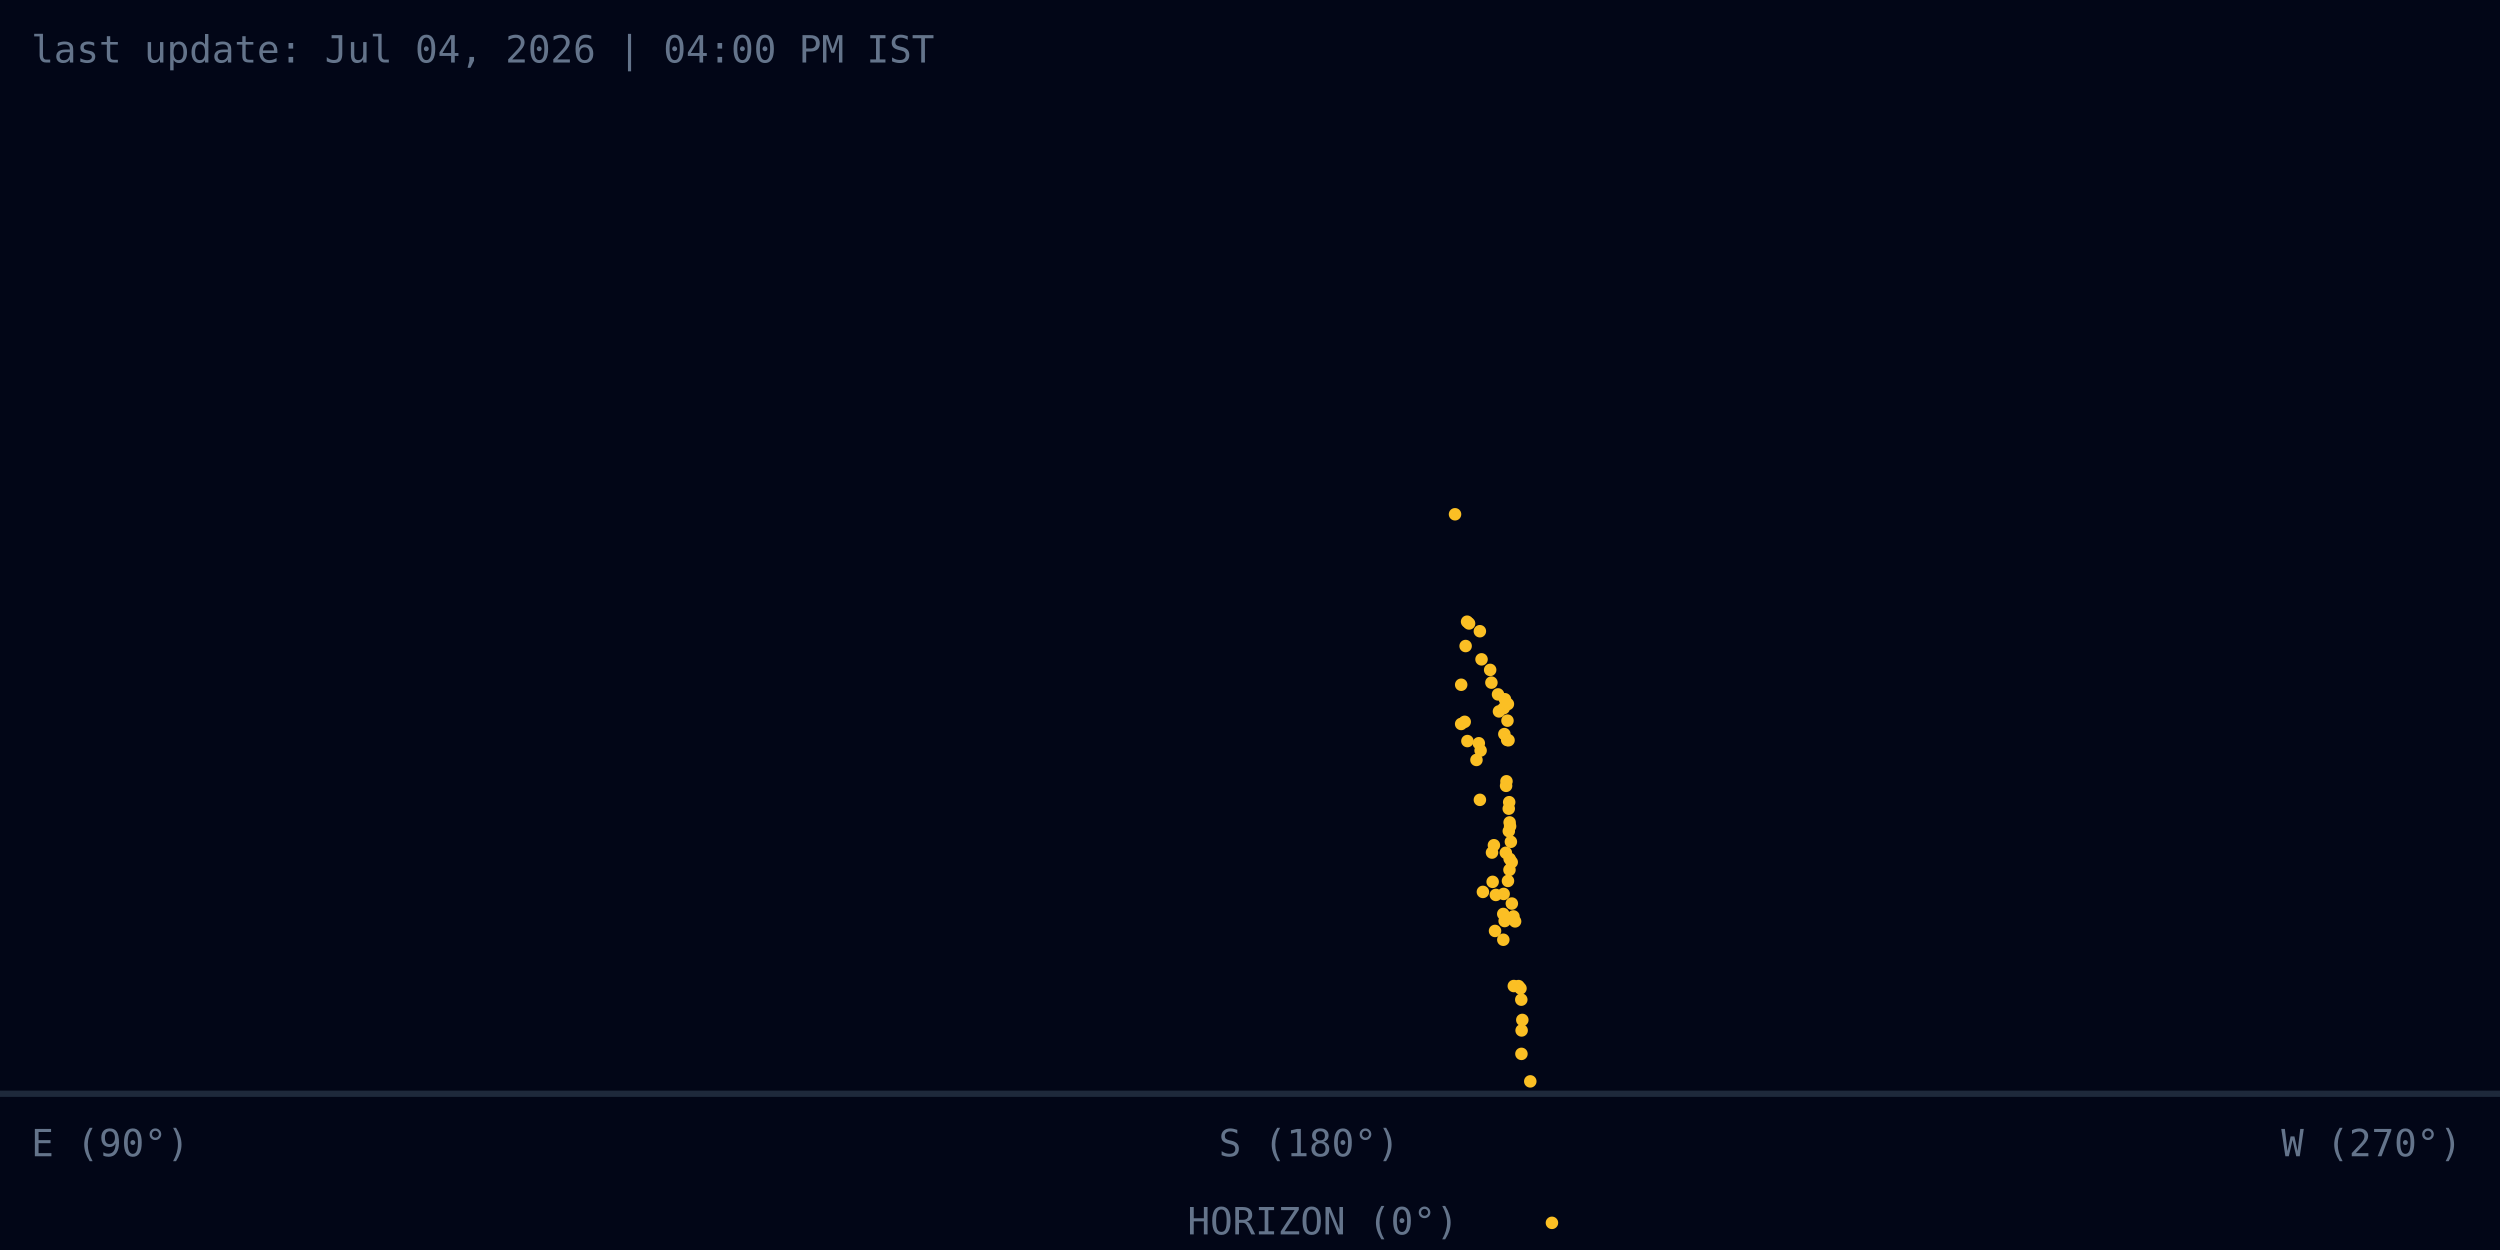
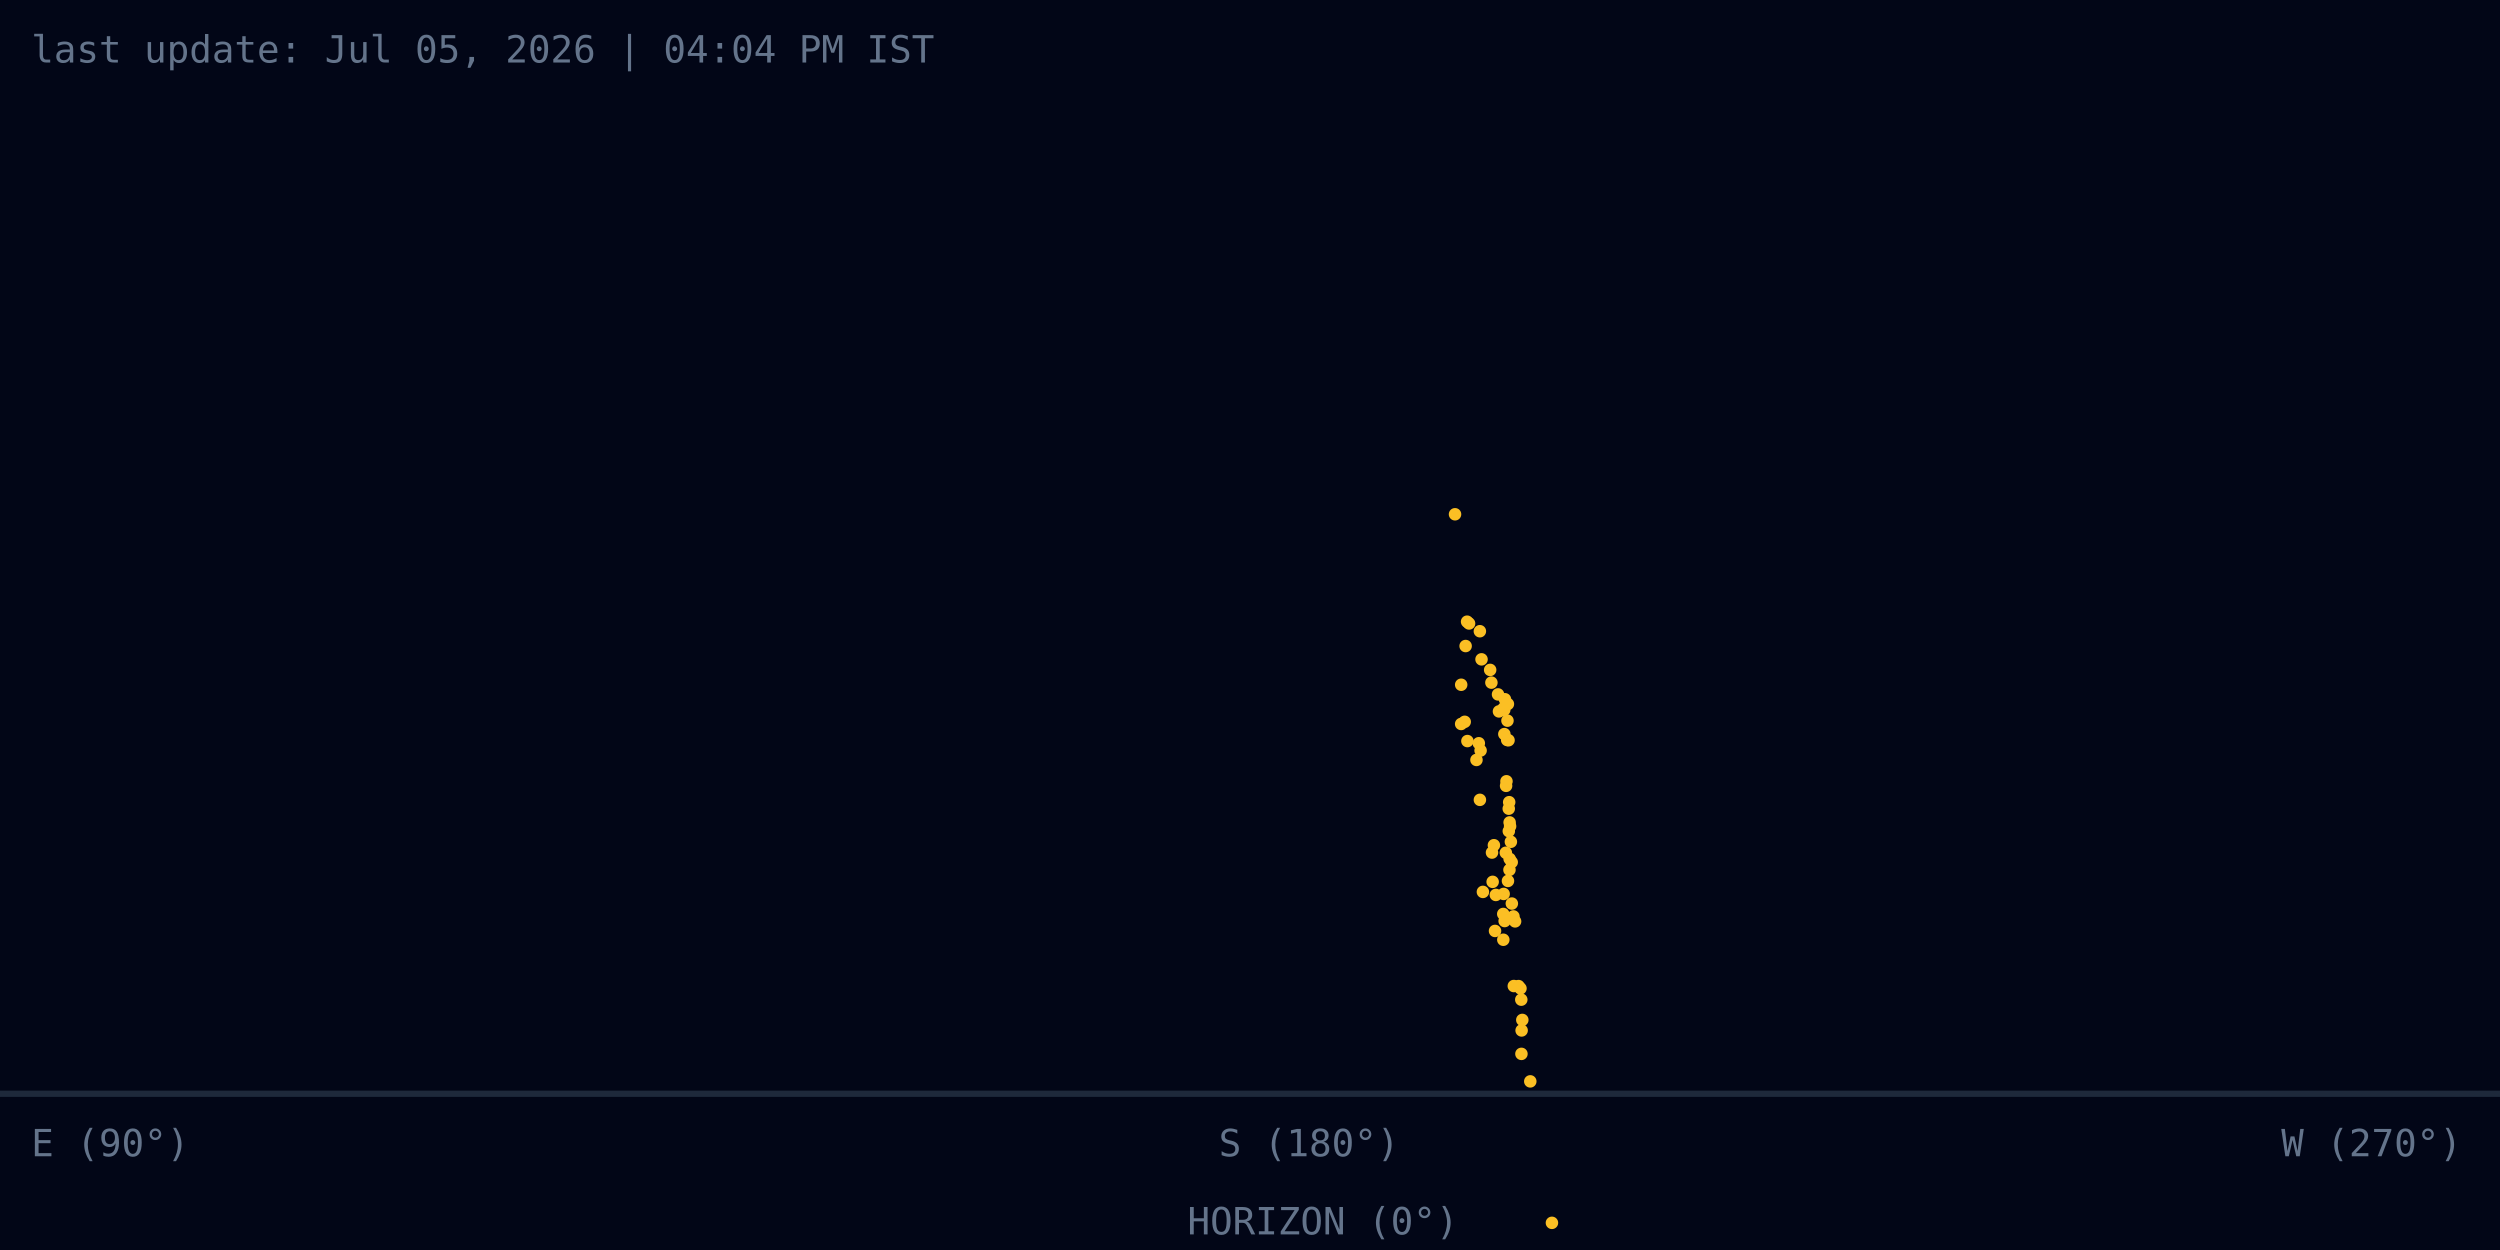
<svg xmlns="http://www.w3.org/2000/svg" width="800" height="400" viewBox="0 0 800 400">
  <rect width="800" height="400" fill="#020617" />
-   <text id="last-update" x="10" y="20" fill="#64748b" font-family="monospace">last update: Jul 04, 2026 | 04:00 PM IST</text>
+   <text id="last-update" x="10" y="20" fill="#64748b" font-family="monospace">last update: Jul 05, 2026 | 04:04 PM IST</text>
  <line x1="0" y1="350" x2="800" y2="350" stroke="#1e293b" stroke-width="2" />
  <text x="380" y="395" fill="#64748b" font-size="12" font-family="monospace">HORIZON (0°)</text>
  <text x="730" y="370" fill="#64748b" font-size="12" font-family="monospace">W (270°)</text>
  <text x="390" y="370" fill="#64748b" font-size="12" font-family="monospace">S (180°)</text>
  <text x="10" y="370" fill="#64748b" font-size="12" font-family="monospace">E (90°)</text>
  <g id="analemma-points">
    <circle cx=" 465.61" cy=" 164.57" r="2" fill="#fbbf24">
 </circle>
    <circle cx=" 467.57" cy=" 231.67" r="2" fill="#fbbf24">
 </circle>
    <circle cx=" 467.58" cy=" 219.12" r="2" fill="#fbbf24">
 </circle>
    <circle cx=" 468.71" cy=" 230.98" r="2" fill="#fbbf24">
 </circle>
    <circle cx=" 469.57" cy=" 237.14" r="2" fill="#fbbf24">
 </circle>
    <circle cx=" 469.00" cy=" 206.73" r="2" fill="#fbbf24">
 </circle>
    <circle cx=" 469.47" cy=" 198.94" r="2" fill="#fbbf24">
 </circle>
    <circle cx=" 470.10" cy=" 199.51" r="2" fill="#fbbf24">
 </circle>
    <circle cx=" 474.53" cy=" 285.41" r="2" fill="#fbbf24">
 </circle>
    <circle cx=" 472.47" cy=" 243.18" r="2" fill="#fbbf24">
 </circle>
    <circle cx=" 473.57" cy=" 255.95" r="2" fill="#fbbf24">
 </circle>
    <circle cx=" 473.22" cy=" 237.84" r="2" fill="#fbbf24">
 </circle>
    <circle cx=" 473.79" cy=" 240.17" r="2" fill="#fbbf24">
 </circle>
    <circle cx=" 473.56" cy=" 201.99" r="2" fill="#fbbf24">
 </circle>
    <circle cx=" 474.09" cy=" 210.99" r="2" fill="#fbbf24">
 </circle>
    <circle cx=" 478.41" cy=" 297.90" r="2" fill="#fbbf24">
 </circle>
    <circle cx=" 477.65" cy=" 282.19" r="2" fill="#fbbf24">
 </circle>
    <circle cx=" 477.44" cy=" 272.82" r="2" fill="#fbbf24">
 </circle>
    <circle cx=" 478.67" cy=" 286.38" r="2" fill="#fbbf24">
 </circle>
    <circle cx=" 478.05" cy=" 270.47" r="2" fill="#fbbf24">
 </circle>
    <circle cx=" 476.85" cy=" 214.37" r="2" fill="#fbbf24">
 </circle>
    <circle cx=" 477.25" cy=" 218.44" r="2" fill="#fbbf24">
 </circle>
    <circle cx=" 481.06" cy=" 300.72" r="2" fill="#fbbf24">
 </circle>
    <circle cx=" 481.04" cy=" 292.47" r="2" fill="#fbbf24">
 </circle>
    <circle cx=" 481.49" cy=" 294.73" r="2" fill="#fbbf24">
 </circle>
    <circle cx=" 481.17" cy=" 286.06" r="2" fill="#fbbf24">
 </circle>
    <circle cx=" 479.37" cy=" 222.21" r="2" fill="#fbbf24">
 </circle>
    <circle cx=" 479.67" cy=" 227.65" r="2" fill="#fbbf24">
 </circle>
    <circle cx=" 498.29" cy=" 411.31" r="2" fill="#fbbf24">
 </circle>
    <circle cx=" 498.34" cy=" 411.53" r="2" fill="#fbbf24">
 </circle>
    <circle cx=" 484.42" cy=" 315.53" r="2" fill="#fbbf24">
 </circle>
    <circle cx=" 486.86" cy=" 337.24" r="2" fill="#fbbf24">
 </circle>
    <circle cx=" 481.87" cy=" 272.88" r="2" fill="#fbbf24">
 </circle>
    <circle cx=" 482.55" cy=" 281.90" r="2" fill="#fbbf24">
 </circle>
    <circle cx=" 481.19" cy=" 226.61" r="2" fill="#fbbf24">
 </circle>
    <circle cx=" 481.39" cy=" 234.91" r="2" fill="#fbbf24">
 </circle>
    <circle cx=" 486.92" cy=" 329.74" r="2" fill="#fbbf24">
 </circle>
    <circle cx=" 483.03" cy=" 278.36" r="2" fill="#fbbf24">
 </circle>
    <circle cx=" 483.79" cy=" 289.14" r="2" fill="#fbbf24">
 </circle>
    <circle cx=" 485.93" cy=" 315.55" r="2" fill="#fbbf24">
 </circle>
    <circle cx=" 484.30" cy=" 293.26" r="2" fill="#fbbf24">
 </circle>
    <circle cx=" 482.30" cy=" 236.80" r="2" fill="#fbbf24">
 </circle>
    <circle cx=" 482.80" cy=" 258.78" r="2" fill="#fbbf24">
 </circle>
    <circle cx=" 501.22" cy=" 413.90" r="2" fill="#fbbf24">
 </circle>
    <circle cx=" 489.69" cy=" 346.04" r="2" fill="#fbbf24">
 </circle>
    <circle cx=" 486.81" cy=" 319.89" r="2" fill="#fbbf24">
 </circle>
    <circle cx=" 484.83" cy=" 294.84" r="2" fill="#fbbf24">
 </circle>
    <circle cx=" 486.55" cy=" 316.29" r="2" fill="#fbbf24">
 </circle>
    <circle cx=" 482.73" cy=" 236.88" r="2" fill="#fbbf24">
 </circle>
    <circle cx=" 483.48" cy=" 269.37" r="2" fill="#fbbf24">
 </circle>
    <circle cx=" 496.62" cy=" 391.31" r="2" fill="#fbbf24">
 </circle>
    <circle cx=" 483.75" cy=" 275.90" r="2" fill="#fbbf24">
 </circle>
    <circle cx=" 483.23" cy=" 264.40" r="2" fill="#fbbf24">
 </circle>
    <circle cx=" 482.94" cy=" 256.70" r="2" fill="#fbbf24">
 </circle>
    <circle cx=" 483.08" cy=" 263.17" r="2" fill="#fbbf24">
 </circle>
    <circle cx=" 482.53" cy=" 225.29" r="2" fill="#fbbf24">
 </circle>
    <circle cx=" 482.39" cy=" 230.61" r="2" fill="#fbbf24">
 </circle>
    <circle cx=" 487.14" cy=" 326.38" r="2" fill="#fbbf24">
 </circle>
    <circle cx=" 482.82" cy=" 265.96" r="2" fill="#fbbf24">
 </circle>
    <circle cx=" 483.09" cy=" 274.84" r="2" fill="#fbbf24">
 </circle>
    <circle cx=" 482.07" cy=" 250.01" r="2" fill="#fbbf24">
 </circle>
    <circle cx=" 481.95" cy=" 251.47" r="2" fill="#fbbf24">
 </circle>
    <circle cx=" 481.58" cy=" 223.76" r="2" fill="#fbbf24">
 </circle>
+     <circle cx=" 481.36" cy=" 227.15" r="2" fill="#fbbf24">
+  </circle>
  </g>
</svg>
